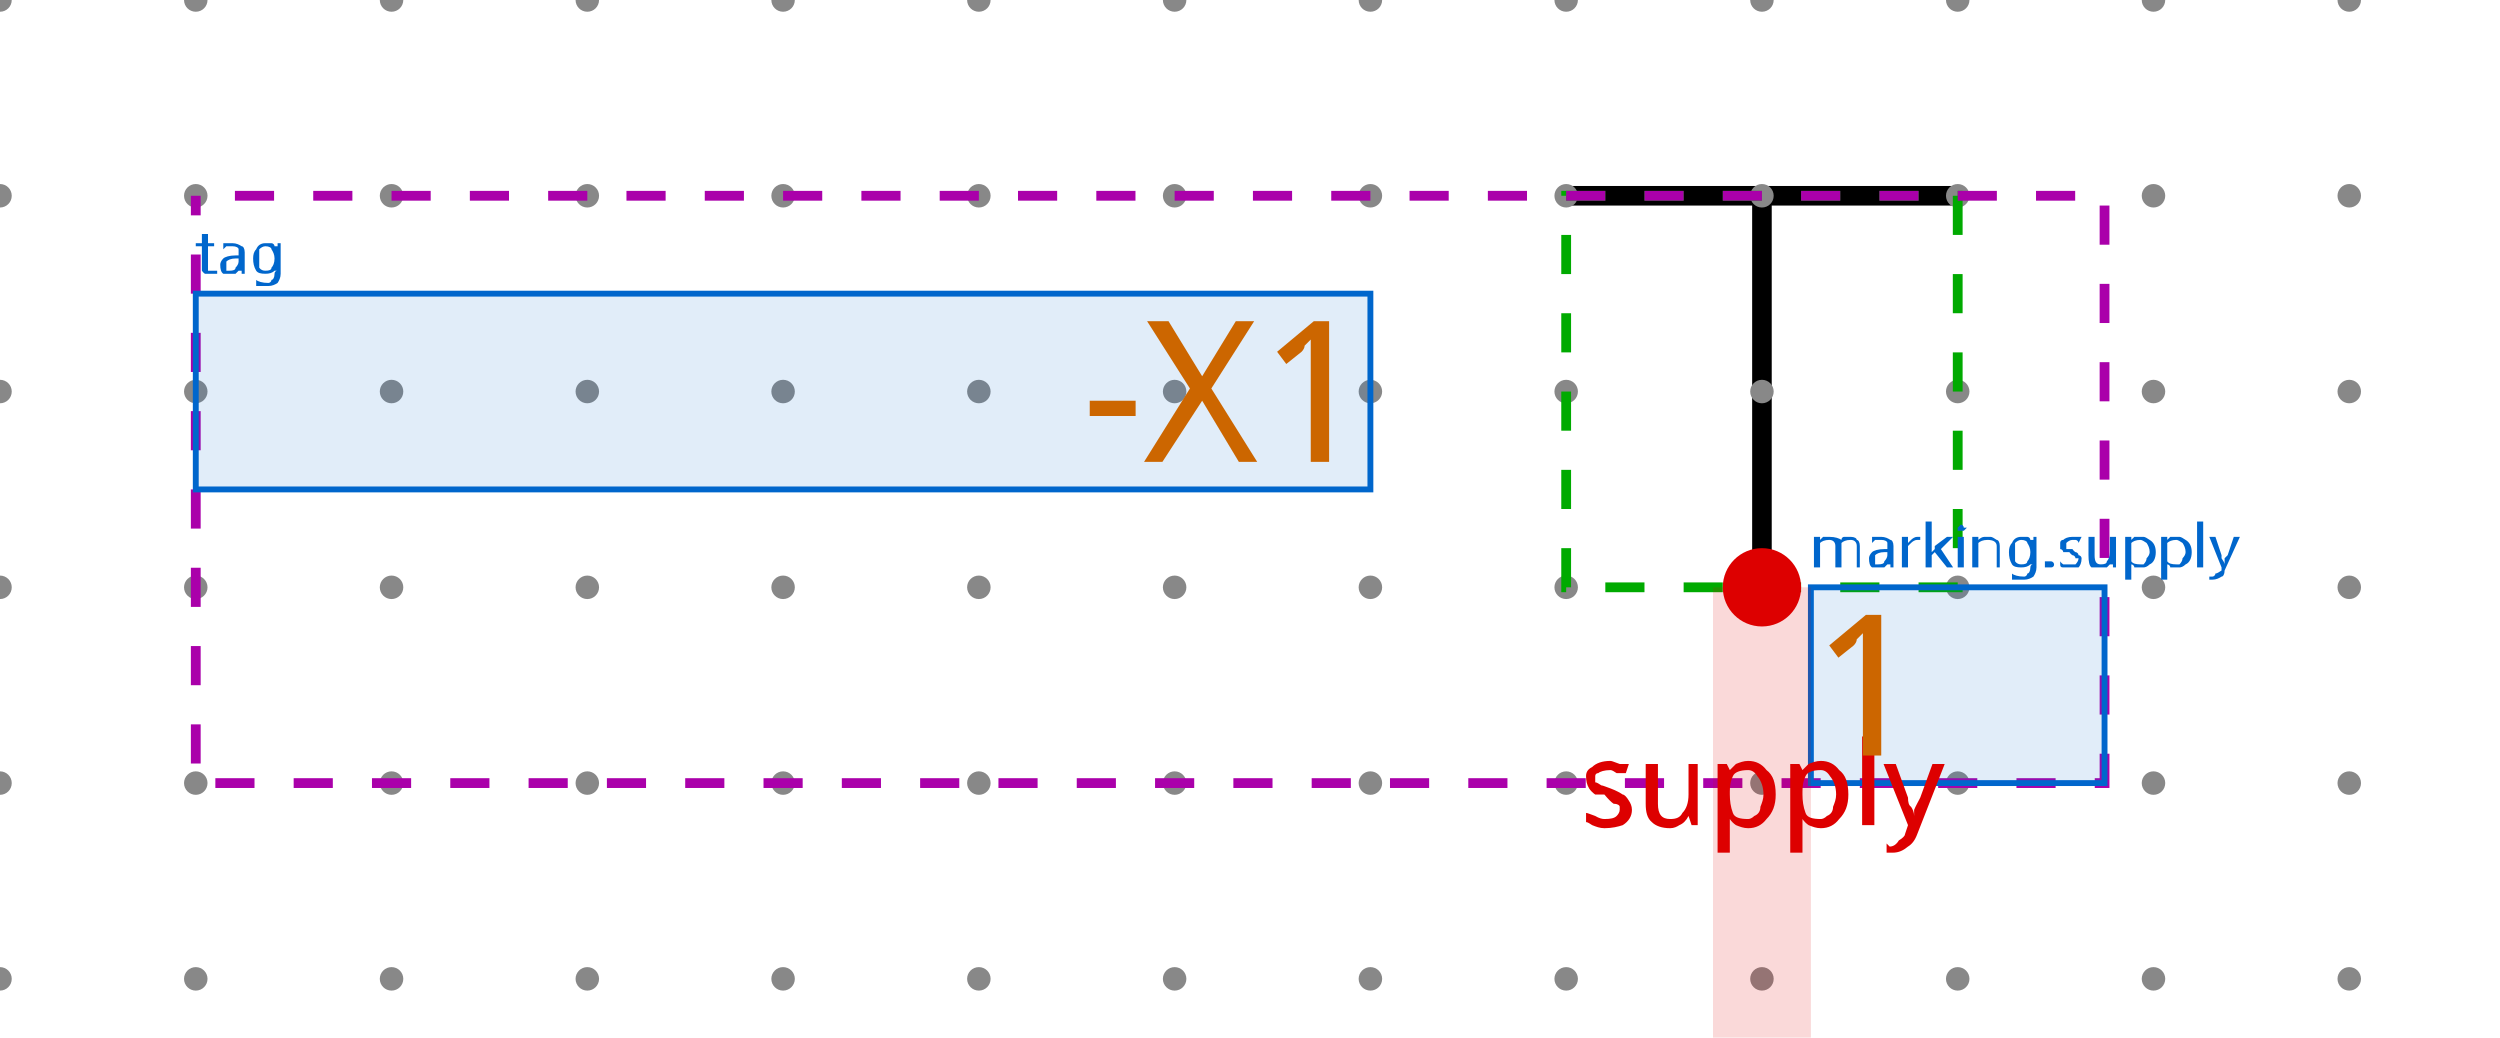
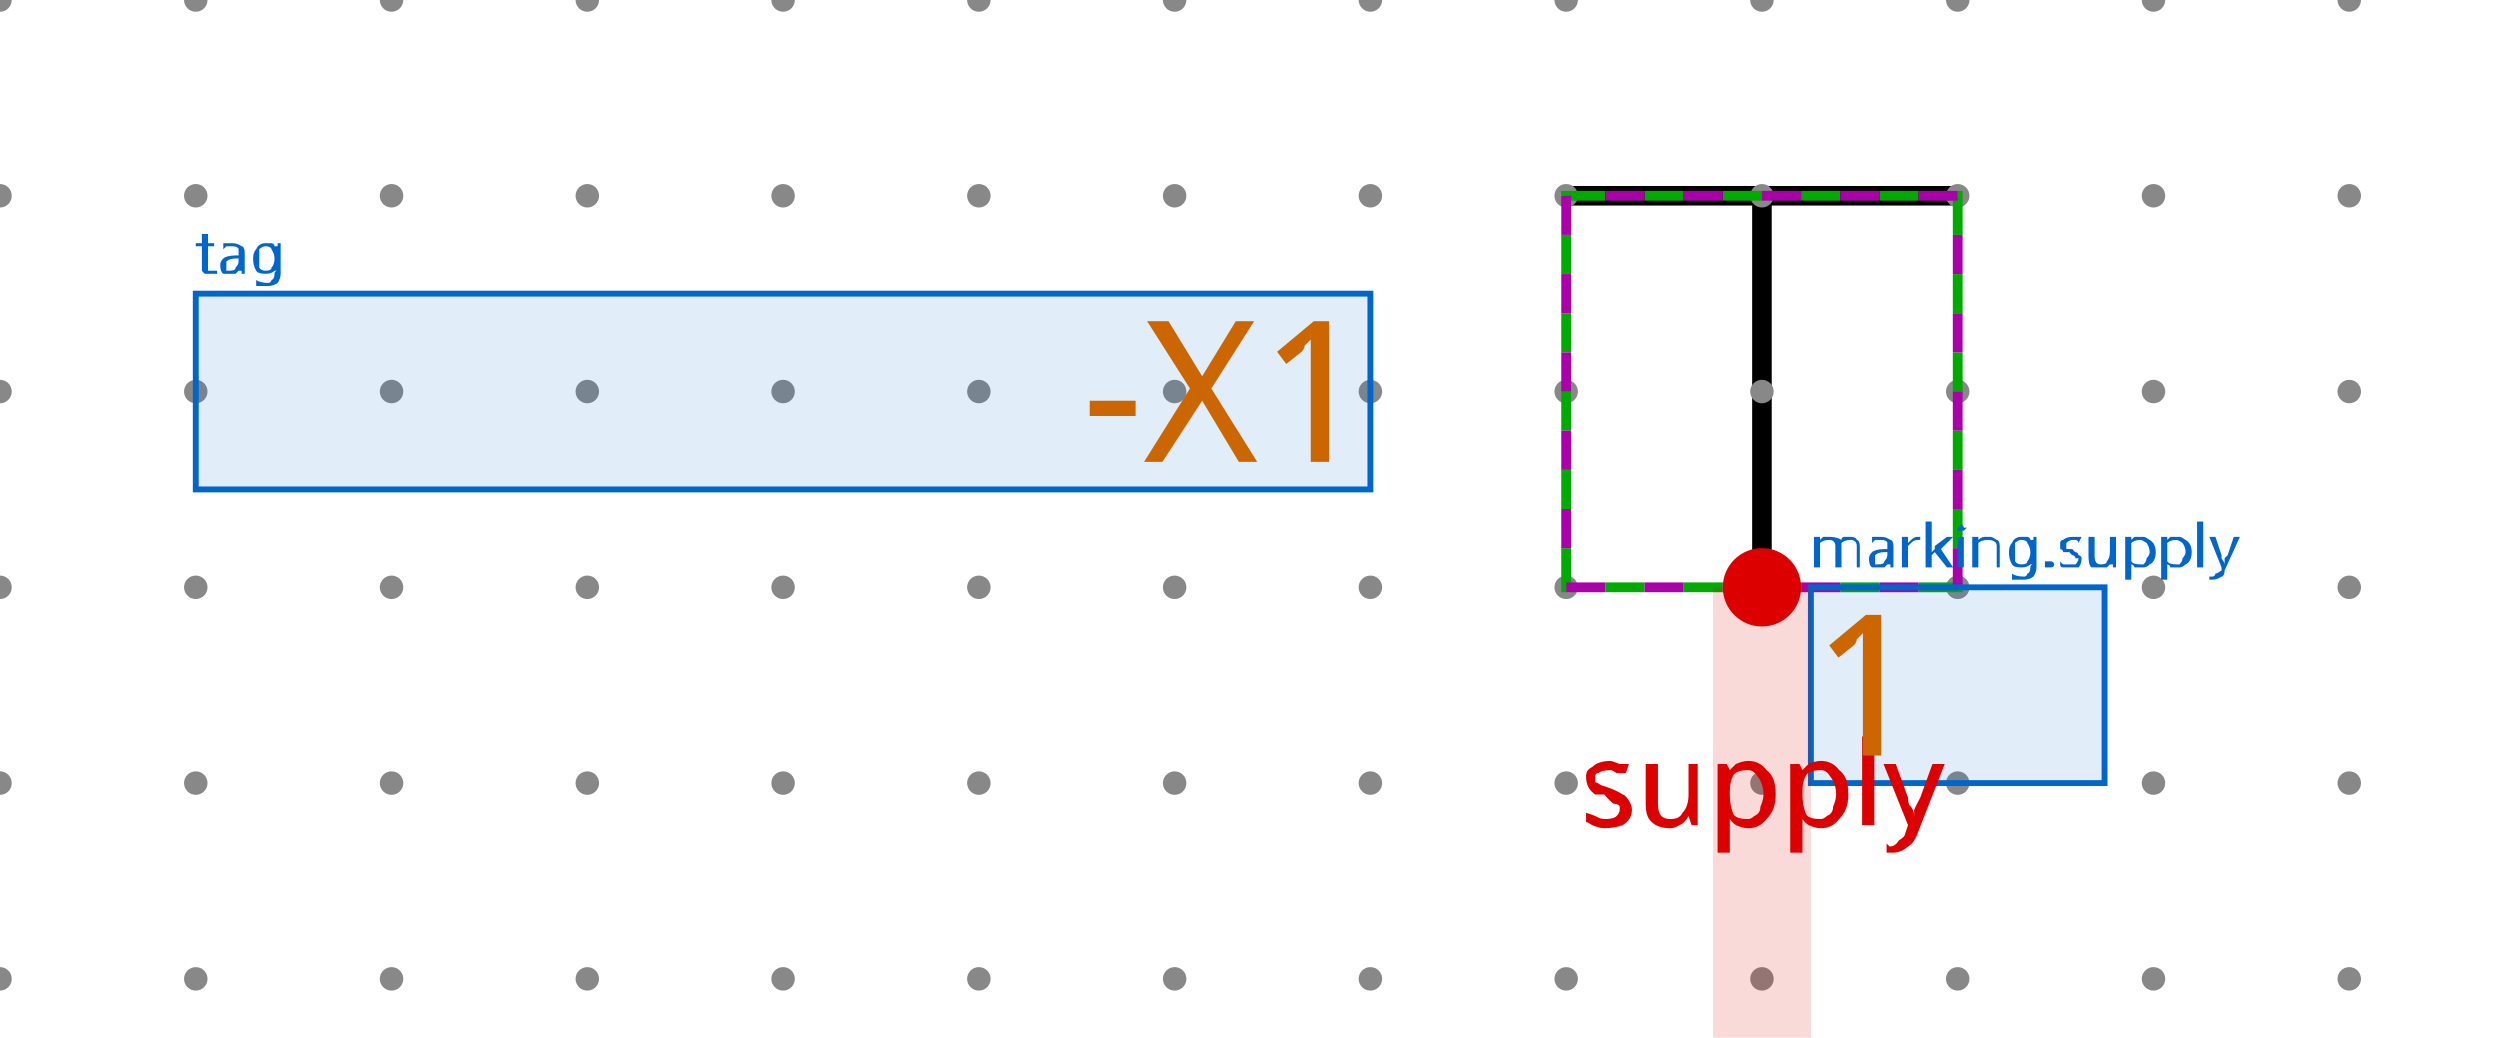
<svg xmlns="http://www.w3.org/2000/svg" width="31.925mm" height="13.25mm" viewBox="-9 -2 12.77 5.3">
  <g fill="none" stroke="#000" stroke-linecap="butt" stroke-linejoin="miter">
    <line x1="-1" y1="-1" x2="1" y2="-1" stroke-width="0.1" />
    <line x1="0" y1="-1" x2="0" y2="1" stroke-width="0.1" />
  </g>
  <g class="annotation">
    <circle class="grid" cx="-9" cy="-2" r="0.06" fill="#888" stroke="none" />
    <circle class="grid" cx="-8" cy="-2" r="0.06" fill="#888" stroke="none" />
    <circle class="grid" cx="-7" cy="-2" r="0.06" fill="#888" stroke="none" />
    <circle class="grid" cx="-6" cy="-2" r="0.06" fill="#888" stroke="none" />
    <circle class="grid" cx="-5" cy="-2" r="0.06" fill="#888" stroke="none" />
    <circle class="grid" cx="-4" cy="-2" r="0.06" fill="#888" stroke="none" />
    <circle class="grid" cx="-3" cy="-2" r="0.06" fill="#888" stroke="none" />
    <circle class="grid" cx="-2" cy="-2" r="0.06" fill="#888" stroke="none" />
    <circle class="grid" cx="-1" cy="-2" r="0.06" fill="#888" stroke="none" />
    <circle class="grid" cx="0" cy="-2" r="0.06" fill="#888" stroke="none" />
    <circle class="grid" cx="1" cy="-2" r="0.06" fill="#888" stroke="none" />
    <circle class="grid" cx="2" cy="-2" r="0.06" fill="#888" stroke="none" />
    <circle class="grid" cx="3" cy="-2" r="0.06" fill="#888" stroke="none" />
    <circle class="grid" cx="-9" cy="-1" r="0.06" fill="#888" stroke="none" />
    <circle class="grid" cx="-8" cy="-1" r="0.06" fill="#888" stroke="none" />
    <circle class="grid" cx="-7" cy="-1" r="0.06" fill="#888" stroke="none" />
    <circle class="grid" cx="-6" cy="-1" r="0.06" fill="#888" stroke="none" />
    <circle class="grid" cx="-5" cy="-1" r="0.06" fill="#888" stroke="none" />
    <circle class="grid" cx="-4" cy="-1" r="0.06" fill="#888" stroke="none" />
    <circle class="grid" cx="-3" cy="-1" r="0.06" fill="#888" stroke="none" />
    <circle class="grid" cx="-2" cy="-1" r="0.06" fill="#888" stroke="none" />
    <circle class="grid" cx="-1" cy="-1" r="0.06" fill="#888" stroke="none" />
    <circle class="grid" cx="0" cy="-1" r="0.06" fill="#888" stroke="none" />
    <circle class="grid" cx="1" cy="-1" r="0.06" fill="#888" stroke="none" />
    <circle class="grid" cx="2" cy="-1" r="0.06" fill="#888" stroke="none" />
    <circle class="grid" cx="3" cy="-1" r="0.06" fill="#888" stroke="none" />
    <circle class="grid" cx="-9" cy="0" r="0.06" fill="#888" stroke="none" />
    <circle class="grid" cx="-8" cy="0" r="0.06" fill="#888" stroke="none" />
    <circle class="grid" cx="-7" cy="0" r="0.06" fill="#888" stroke="none" />
    <circle class="grid" cx="-6" cy="0" r="0.06" fill="#888" stroke="none" />
    <circle class="grid" cx="-5" cy="0" r="0.06" fill="#888" stroke="none" />
    <circle class="grid" cx="-4" cy="0" r="0.06" fill="#888" stroke="none" />
    <circle class="grid" cx="-3" cy="0" r="0.06" fill="#888" stroke="none" />
    <circle class="grid" cx="-2" cy="0" r="0.06" fill="#888" stroke="none" />
    <circle class="grid" cx="-1" cy="0" r="0.06" fill="#888" stroke="none" />
    <circle class="grid" cx="0" cy="0" r="0.06" fill="#888" stroke="none" />
    <circle class="grid" cx="1" cy="0" r="0.06" fill="#888" stroke="none" />
    <circle class="grid" cx="2" cy="0" r="0.06" fill="#888" stroke="none" />
    <circle class="grid" cx="3" cy="0" r="0.06" fill="#888" stroke="none" />
    <circle class="grid" cx="-9" cy="1" r="0.06" fill="#888" stroke="none" />
    <circle class="grid" cx="-8" cy="1" r="0.06" fill="#888" stroke="none" />
    <circle class="grid" cx="-7" cy="1" r="0.06" fill="#888" stroke="none" />
    <circle class="grid" cx="-6" cy="1" r="0.06" fill="#888" stroke="none" />
    <circle class="grid" cx="-5" cy="1" r="0.06" fill="#888" stroke="none" />
    <circle class="grid" cx="-4" cy="1" r="0.06" fill="#888" stroke="none" />
    <circle class="grid" cx="-3" cy="1" r="0.06" fill="#888" stroke="none" />
    <circle class="grid" cx="-2" cy="1" r="0.06" fill="#888" stroke="none" />
    <circle class="grid" cx="-1" cy="1" r="0.06" fill="#888" stroke="none" />
    <circle class="grid" cx="0" cy="1" r="0.06" fill="#888" stroke="none" />
    <circle class="grid" cx="1" cy="1" r="0.06" fill="#888" stroke="none" />
    <circle class="grid" cx="2" cy="1" r="0.06" fill="#888" stroke="none" />
    <circle class="grid" cx="3" cy="1" r="0.06" fill="#888" stroke="none" />
    <circle class="grid" cx="-9" cy="2" r="0.06" fill="#888" stroke="none" />
    <circle class="grid" cx="-8" cy="2" r="0.06" fill="#888" stroke="none" />
    <circle class="grid" cx="-7" cy="2" r="0.06" fill="#888" stroke="none" />
    <circle class="grid" cx="-6" cy="2" r="0.06" fill="#888" stroke="none" />
    <circle class="grid" cx="-5" cy="2" r="0.06" fill="#888" stroke="none" />
    <circle class="grid" cx="-4" cy="2" r="0.06" fill="#888" stroke="none" />
    <circle class="grid" cx="-3" cy="2" r="0.06" fill="#888" stroke="none" />
    <circle class="grid" cx="-2" cy="2" r="0.06" fill="#888" stroke="none" />
    <circle class="grid" cx="-1" cy="2" r="0.06" fill="#888" stroke="none" />
    <circle class="grid" cx="0" cy="2" r="0.06" fill="#888" stroke="none" />
    <circle class="grid" cx="1" cy="2" r="0.06" fill="#888" stroke="none" />
    <circle class="grid" cx="2" cy="2" r="0.06" fill="#888" stroke="none" />
    <circle class="grid" cx="3" cy="2" r="0.06" fill="#888" stroke="none" />
    <circle class="grid" cx="-9" cy="3" r="0.06" fill="#888" stroke="none" />
    <circle class="grid" cx="-8" cy="3" r="0.06" fill="#888" stroke="none" />
    <circle class="grid" cx="-7" cy="3" r="0.06" fill="#888" stroke="none" />
    <circle class="grid" cx="-6" cy="3" r="0.06" fill="#888" stroke="none" />
    <circle class="grid" cx="-5" cy="3" r="0.06" fill="#888" stroke="none" />
    <circle class="grid" cx="-4" cy="3" r="0.06" fill="#888" stroke="none" />
    <circle class="grid" cx="-3" cy="3" r="0.06" fill="#888" stroke="none" />
    <circle class="grid" cx="-2" cy="3" r="0.06" fill="#888" stroke="none" />
    <circle class="grid" cx="-1" cy="3" r="0.06" fill="#888" stroke="none" />
    <circle class="grid" cx="0" cy="3" r="0.06" fill="#888" stroke="none" />
    <circle class="grid" cx="1" cy="3" r="0.06" fill="#888" stroke="none" />
    <circle class="grid" cx="2" cy="3" r="0.06" fill="#888" stroke="none" />
    <circle class="grid" cx="3" cy="3" r="0.06" fill="#888" stroke="none" />
    <rect class="body-box" x="-1" y="-1" width="2" height="2" fill="none" stroke="#0a0" stroke-width="0.05" stroke-dasharray="0.2 0.2" />
-     <rect class="keepout-box" x="-8" y="-1" width="9.75" height="3" fill="none" stroke="#a0a" stroke-width="0.05" stroke-dasharray="0.2 0.2" stroke-dashoffset="0.2" />
+     <rect class="keepout-box" x="-1" y="-1" width="2" height="2" fill="none" stroke="#a0a" stroke-width="0.05" stroke-dasharray="0.2 0.2" stroke-dashoffset="0.2" />
    <rect class="slot-box" x="0.25" y="1" width="1.5" height="1" fill="#06c" fill-opacity="0.12" stroke="#06c" stroke-width="0.03" />
    <text class="slot-id" x="0.25" y="0.9" font-size="0.3" text-anchor="start" fill="#06c" stroke="none" font-family="sans-serif">marking.supply</text>
    <rect class="slot-box" x="-8" y="-0.5" width="6" height="1" fill="#06c" fill-opacity="0.12" stroke="#06c" stroke-width="0.03" />
    <text class="slot-id" x="-8" y="-0.6" font-size="0.3" text-anchor="start" fill="#06c" stroke="none" font-family="sans-serif">tag</text>
    <rect class="lane" x="-0.25" y="1" width="0.5" height="2.3" fill="#d00" fill-opacity="0.15" stroke="none" />
    <circle class="port" cx="0" cy="1" r="0.2" fill="#d00" stroke="none" />
    <text class="port-id" x="0" y="2.216" font-size="0.6" text-anchor="middle" fill="#d00" stroke="none" font-family="sans-serif">supply</text>
  </g>
  <g class="samples">
    <text class="sample-text" x="0.25" y="1.86" font-size="1" text-anchor="start" fill="#c60" stroke="none" font-family="sans-serif">1</text>
    <text class="sample-text" x="-2" y="0.36" font-size="1" text-anchor="end" fill="#c60" stroke="none" font-family="sans-serif">-X1</text>
  </g>
</svg>
